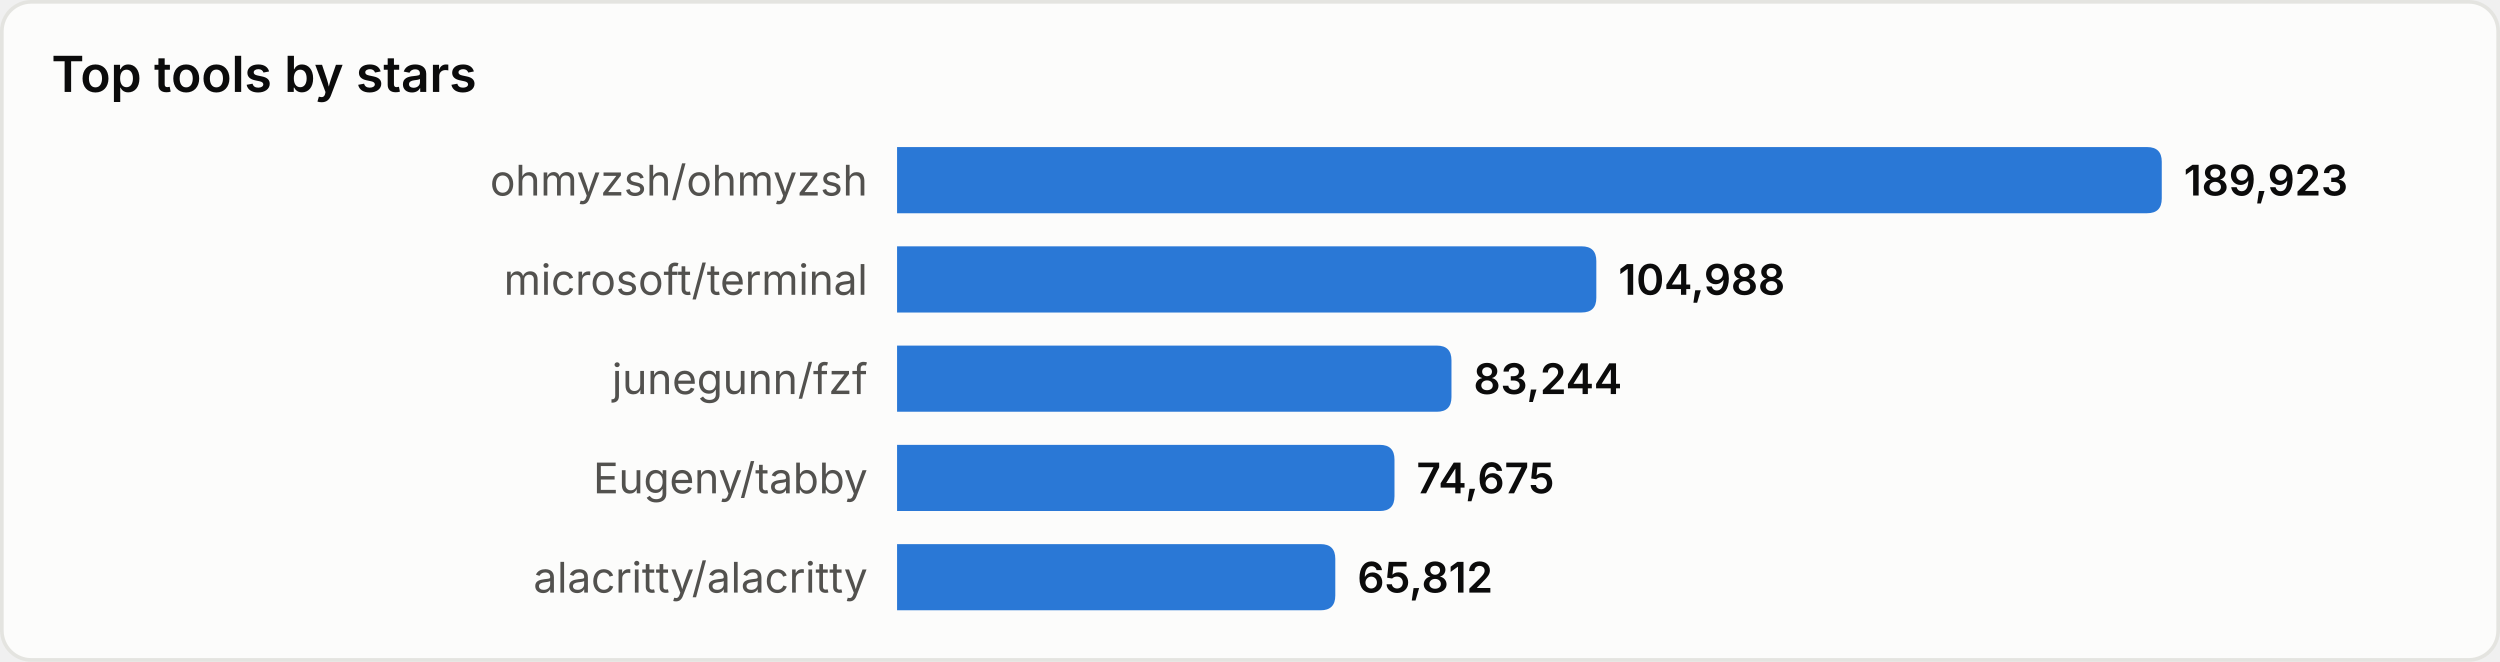
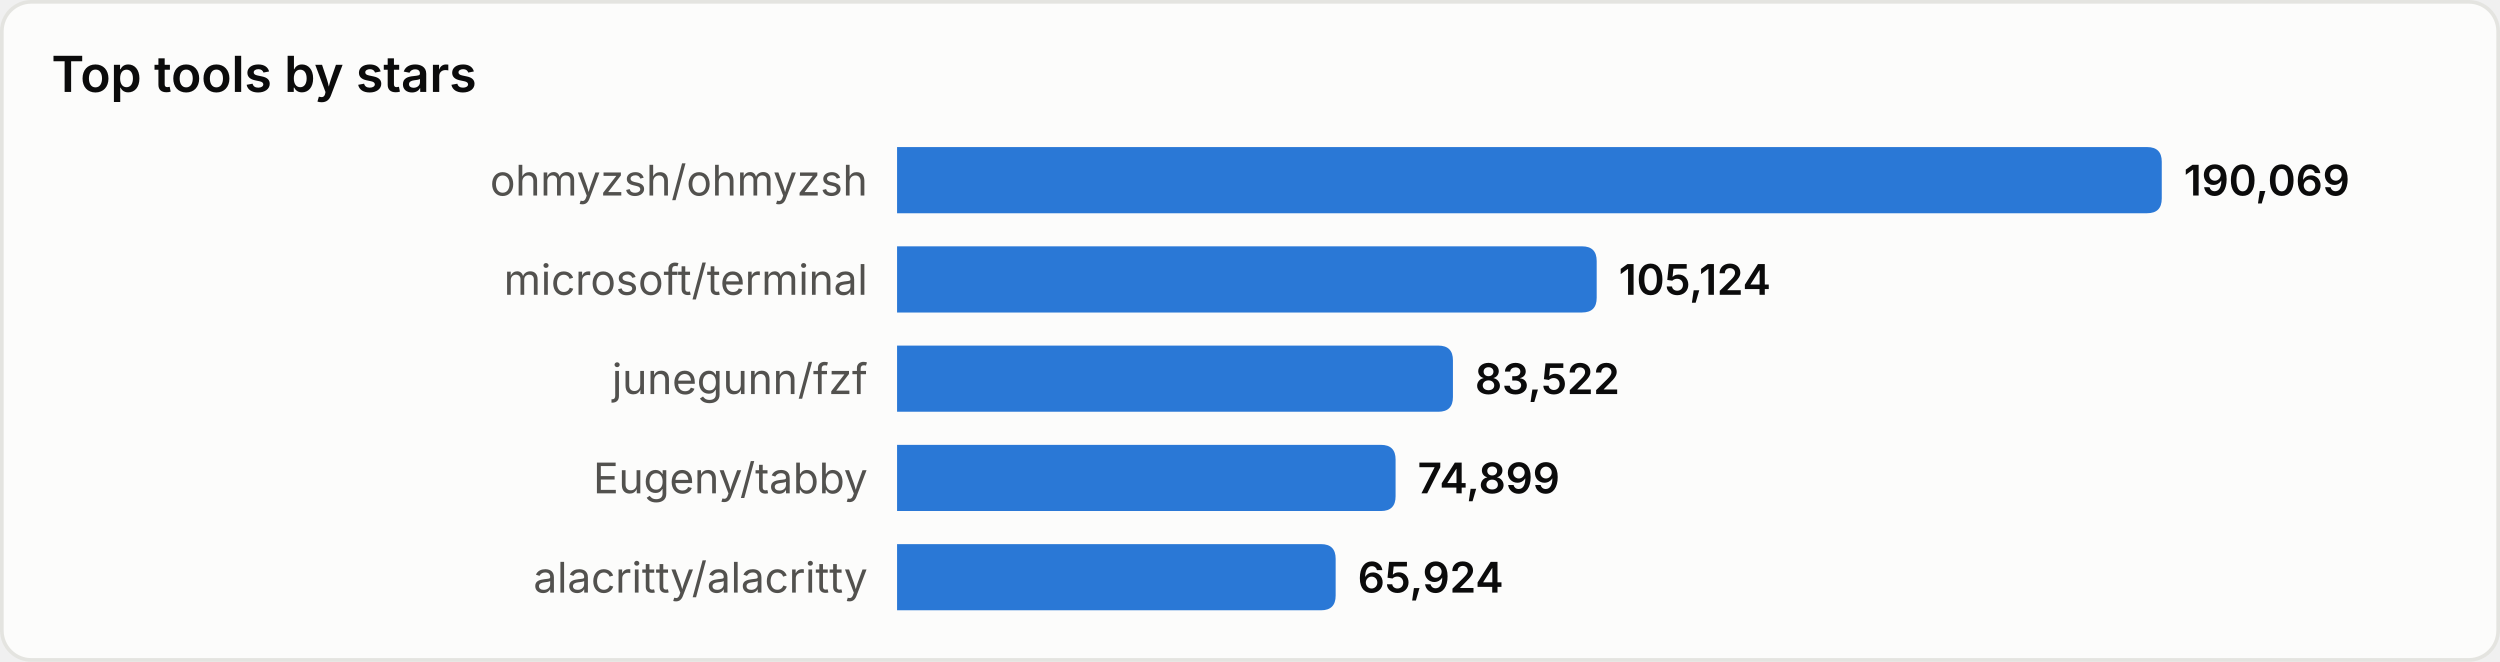
<svg xmlns="http://www.w3.org/2000/svg" width="680" height="180" viewBox="0 0 680 180" role="img" aria-label="Top tools by stars">
  <style>
text{font-family:system-ui,-apple-system,'Segoe UI',sans-serif}
.srf{fill:#fcfcfb;stroke:#e4e4e0}.ttl{fill:#0b0b0b;font-size:13.5px;font-weight:600}
.lbl{fill:#52514e;font-size:11.5px}.val{fill:#0b0b0b;font-size:11.5px;font-weight:600}
.bar{fill:#2a78d6}
@media(prefers-color-scheme:dark){
.srf{fill:#1a1a19;stroke:#33332f}.ttl{fill:#ffffff}
.lbl{fill:#c3c2b7}.val{fill:#ffffff}.bar{fill:#3987e5}
}
</style>
  <rect x="0.5" y="0.5" width="679" height="179" rx="8" class="srf" />
  <text x="14" y="25" class="ttl">Top tools by stars</text>
  <text x="236" y="49.0" class="lbl" text-anchor="end" dominant-baseline="central">ohmyzsh/ohmyzsh</text>
  <path d="M244,40 h340.0 q4,0 4,4 v10 q0,4 -4,4 h-340.0 z" class="bar" />
-   <text x="594.0" y="49.0" class="val" dominant-baseline="central">189,923</text>
+   <text x="594.0" y="49.0" class="val" dominant-baseline="central">190,069</text>
  <text x="236" y="76.0" class="lbl" text-anchor="end" dominant-baseline="central">microsoft/terminal</text>
-   <path d="M244,67 h186.2 q4,0 4,4 v10 q0,4 -4,4 h-186.2 z" class="bar" />
-   <text x="440.2" y="76.0" class="val" dominant-baseline="central">104,988</text>
+   <path d="M244,67 h186.3 q4,0 4,4 v10 q0,4 -4,4 h-186.3 z" class="bar" />
+   <text x="440.3" y="76.0" class="val" dominant-baseline="central">105,124</text>
  <text x="236" y="103.0" class="lbl" text-anchor="end" dominant-baseline="central">junegunn/fzf</text>
-   <path d="M244,94 h146.8 q4,0 4,4 v10 q0,4 -4,4 h-146.8 z" class="bar" />
-   <text x="400.8" y="103.0" class="val" dominant-baseline="central">83,244</text>
+   <path d="M244,94 h147.2 q4,0 4,4 v10 q0,4 -4,4 h-147.2 z" class="bar" />
+   <text x="401.2" y="103.0" class="val" dominant-baseline="central">83,522</text>
  <text x="236" y="130.0" class="lbl" text-anchor="end" dominant-baseline="central">Eugeny/tabby</text>
-   <path d="M244,121 h131.3 q4,0 4,4 v10 q0,4 -4,4 h-131.3 z" class="bar" />
-   <text x="385.3" y="130.0" class="val" dominant-baseline="central">74,675</text>
+   <path d="M244,121 h131.6 q4,0 4,4 v10 q0,4 -4,4 h-131.6 z" class="bar" />
+   <text x="385.6" y="130.0" class="val" dominant-baseline="central">74,899</text>
  <text x="236" y="157.0" class="lbl" text-anchor="end" dominant-baseline="central">alacritty/alacritty</text>
-   <path d="M244,148 h115.2 q4,0 4,4 v10 q0,4 -4,4 h-115.2 z" class="bar" />
-   <text x="369.2" y="157.0" class="val" dominant-baseline="central">65,812</text>
+   <path d="M244,148 h115.3 q4,0 4,4 v10 q0,4 -4,4 h-115.3 z" class="bar" />
+   <text x="369.3" y="157.0" class="val" dominant-baseline="central">65,924</text>
</svg>
